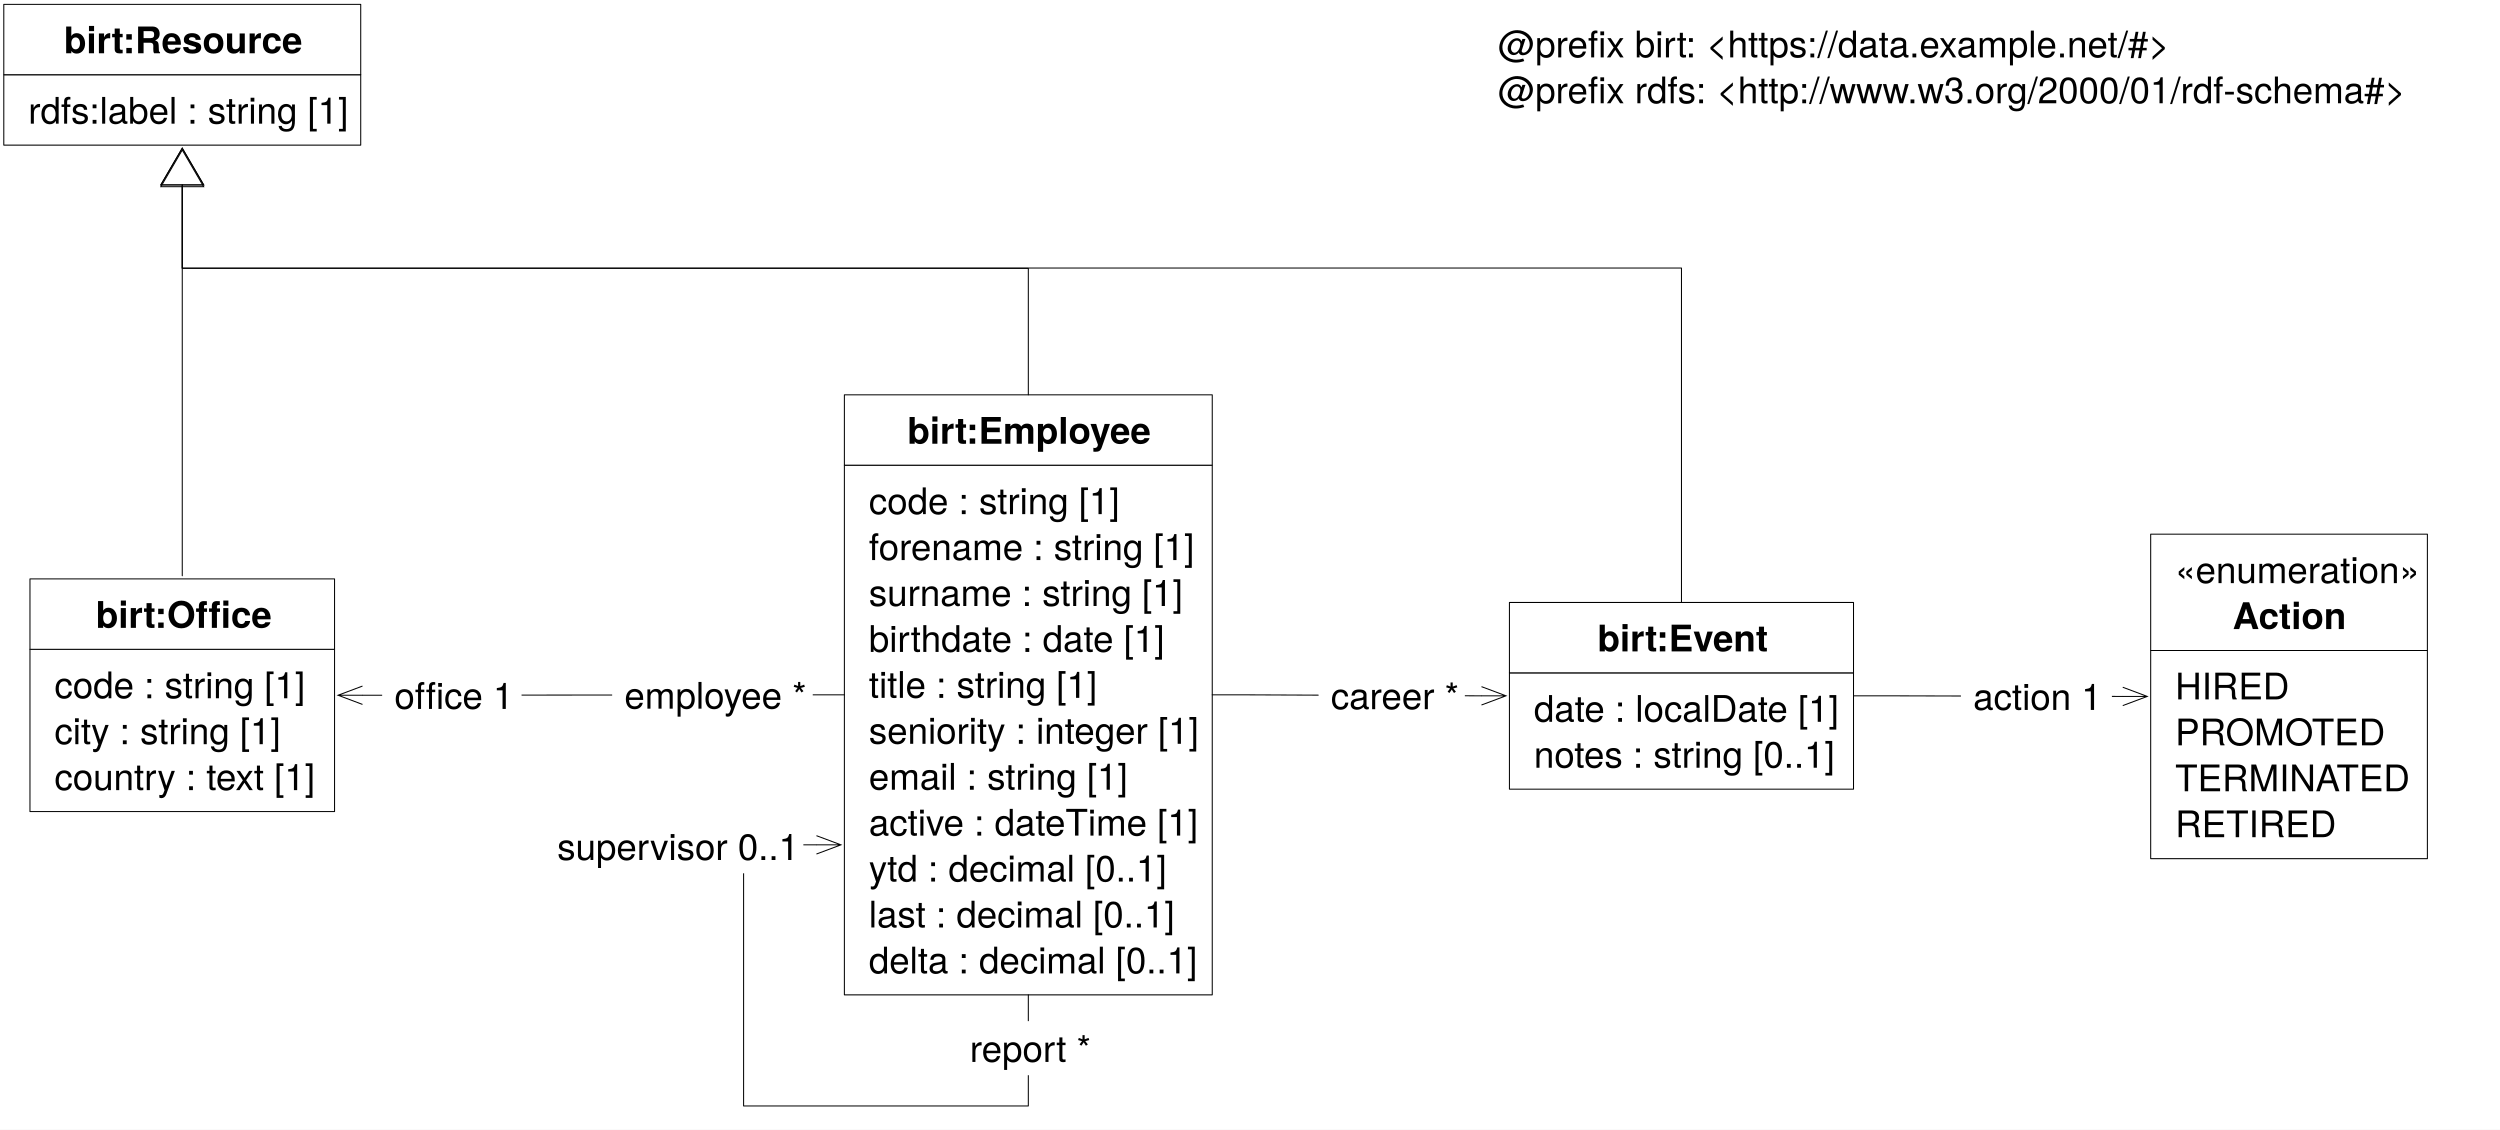
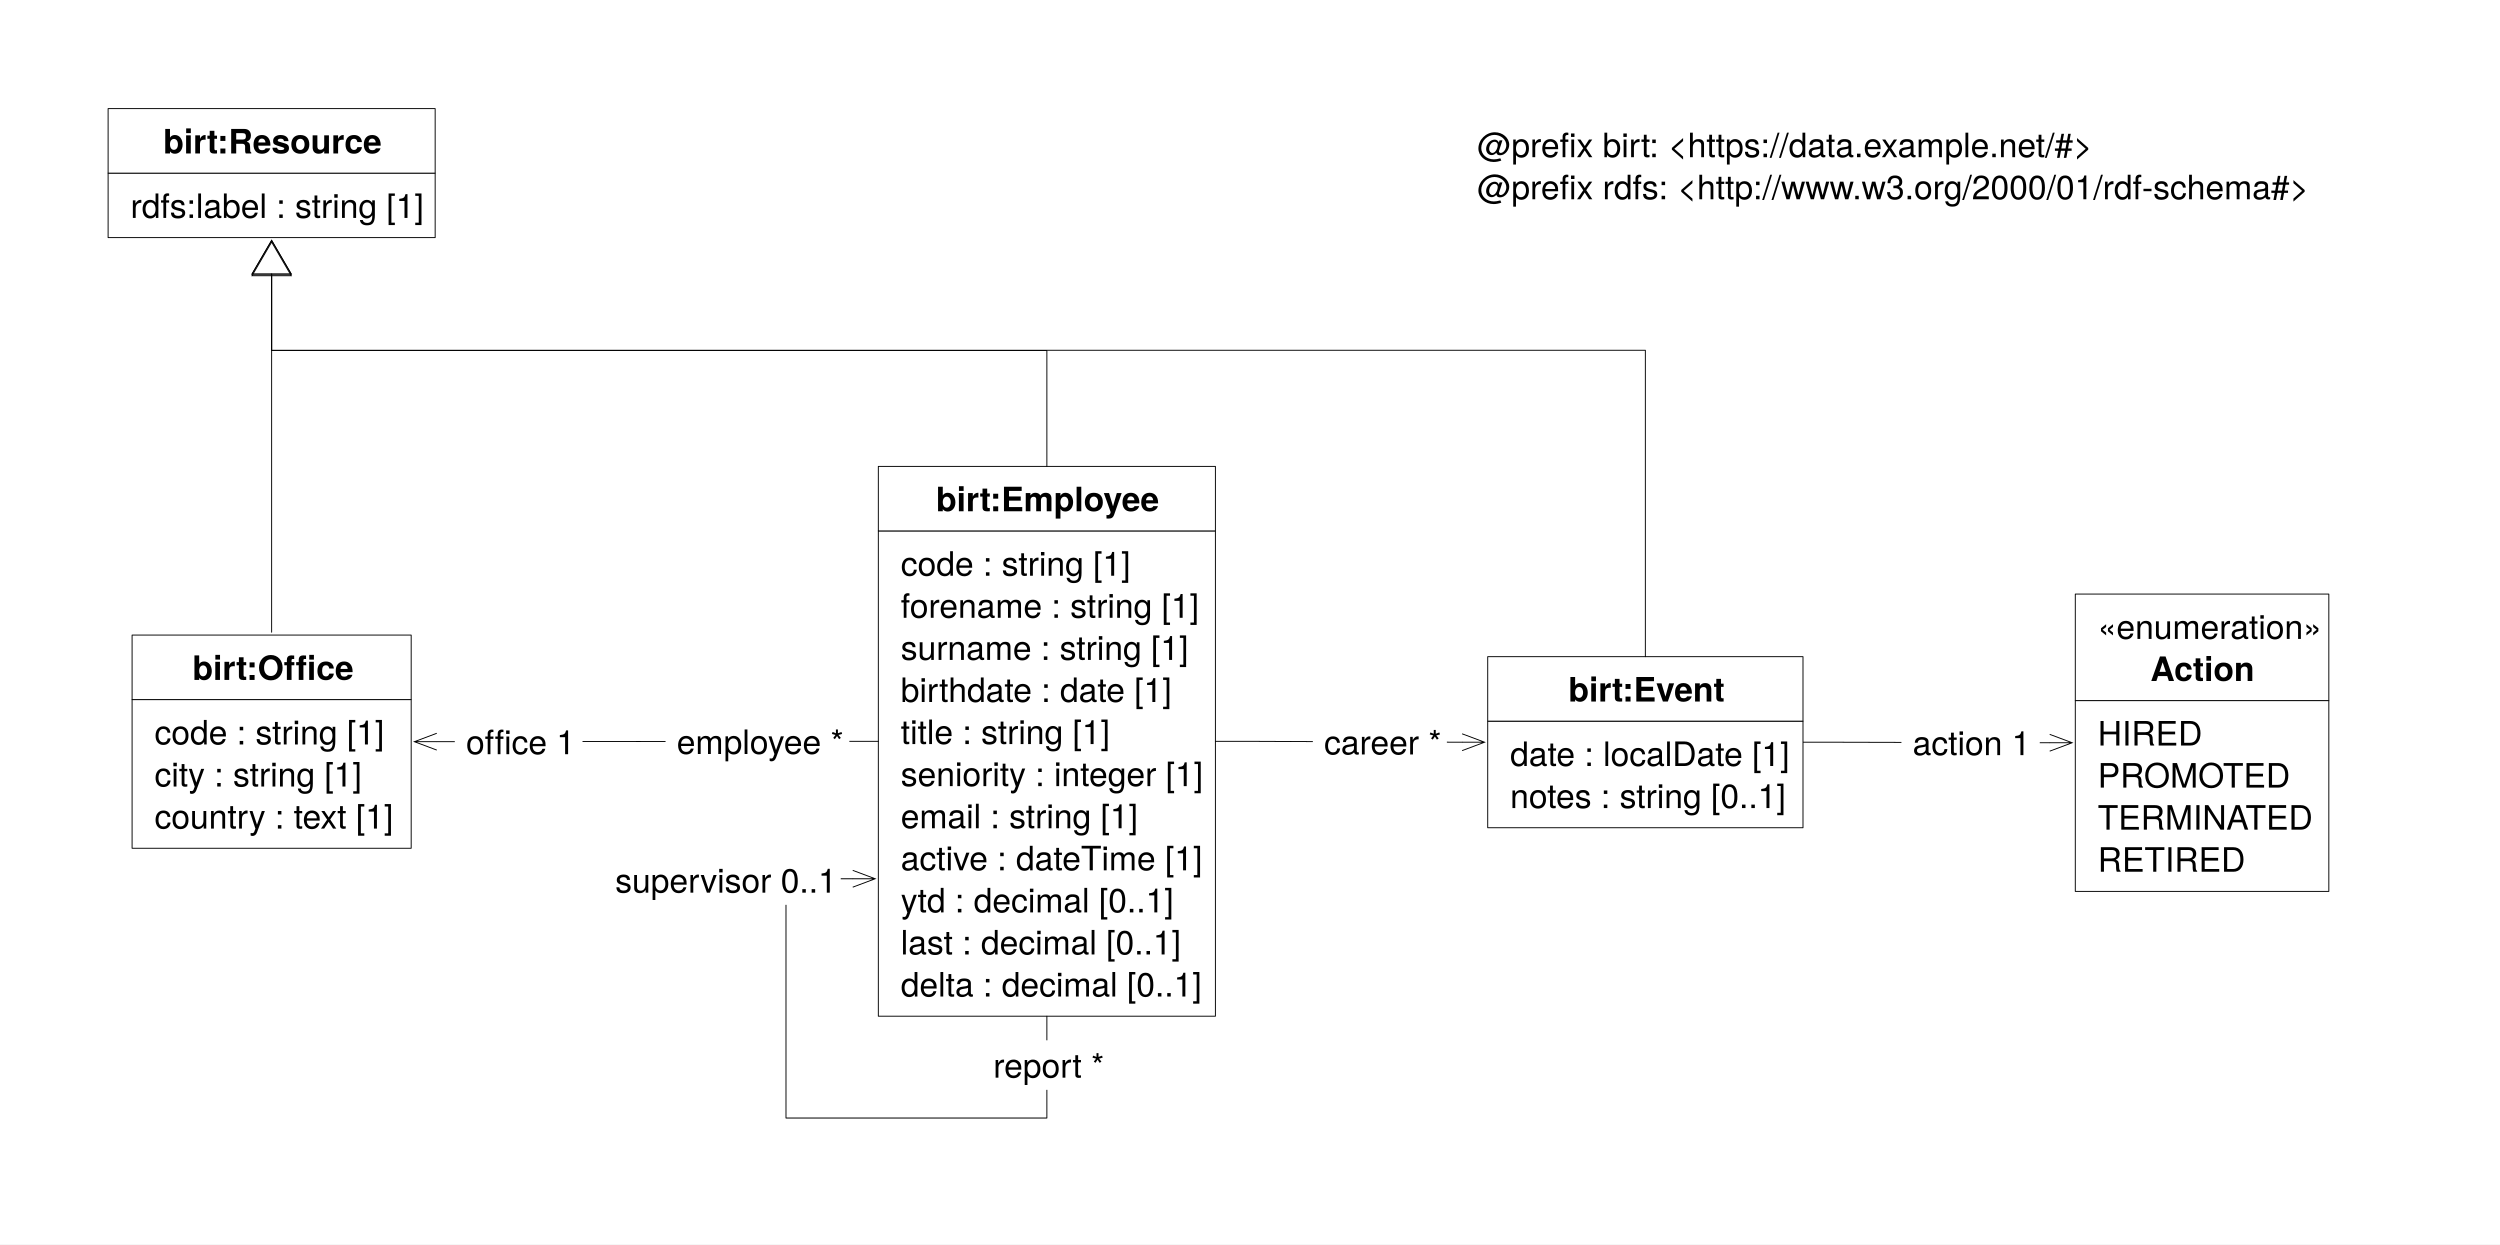
- <svg xmlns="http://www.w3.org/2000/svg" xmlns:xlink="http://www.w3.org/1999/xlink" version="1.1" viewBox="144 18 613 277" width="613" height="277">
+ <svg xmlns="http://www.w3.org/2000/svg" xmlns:xlink="http://www.w3.org/1999/xlink" version="1.1" viewBox="116 -10 669 333" width="669" height="333">
  <defs>
    <marker orient="auto" overflow="visible" markerUnits="strokeWidth" id="StickArrow_Marker" stroke-linejoin="miter" stroke-miterlimit="10" viewBox="-1 -10 26 20" markerWidth="26" markerHeight="20" color="black">
      <g>
        <path d="M 24 0 L 0 0 M 0 -9 L 24 0 L 0 9" fill="none" stroke="currentColor" stroke-width="1" />
      </g>
    </marker>
    <marker orient="auto" overflow="visible" markerUnits="strokeWidth" id="UMLInheritance_Marker" stroke-linejoin="miter" stroke-miterlimit="10" viewBox="-1 -22 38 44" markerWidth="38" markerHeight="44" color="black">
      <g>
        <path d="M 36 0 L 0 -21 L 0 21 Z" fill="none" stroke="currentColor" stroke-width="1" />
      </g>
    </marker>
  </defs>
  <g id="Canvas_1" stroke-dasharray="none" stroke="none" fill-opacity="1" fill="none" stroke-opacity="1">
-     <rect fill="white" x="144" y="18" width="613" height="277" />
+     <rect fill="white" x="116" y="-10" width="669" height="333" />
    <g id="Canvas_1_Layer_1">
      <g id="Group_67">
        <g id="Graphic_69">
          <rect x="351.042" y="132.069" width="90.201" height="129.872" fill="white" />
          <rect x="351.042" y="132.069" width="90.201" height="129.872" stroke="black" stroke-linecap="round" stroke-linejoin="round" stroke-width=".25" />
          <text transform="translate(357.0423 135.0691)" fill="black">
            <tspan font-family="Helvetica Neue" font-size="9" fill="black" x="0" y="9" xml:space="preserve">code : string [1]</tspan>
            <tspan font-family="Helvetica Neue" font-size="9" fill="black" x="0" y="20.261" xml:space="preserve">forename : string [1]</tspan>
            <tspan font-family="Helvetica Neue" font-size="9" fill="black" x="0" y="31.522" xml:space="preserve">surname : string [1]</tspan>
            <tspan font-family="Helvetica Neue" font-size="9" fill="black" x="0" y="42.783" xml:space="preserve">birthdate : date [1]</tspan>
            <tspan font-family="Helvetica Neue" font-size="9" fill="black" x="0" y="54.044" xml:space="preserve">title : string [1]</tspan>
            <tspan font-family="Helvetica Neue" font-size="9" fill="black" x="0" y="65.305" xml:space="preserve">seniority : integer [1]</tspan>
            <tspan font-family="Helvetica Neue" font-size="9" fill="black" x="0" y="76.566" xml:space="preserve">email : string [1]</tspan>
            <tspan font-family="Helvetica Neue" font-size="9" fill="black" x="0" y="87.827" xml:space="preserve">active : dateTime [1]</tspan>
            <tspan font-family="Helvetica Neue" font-size="9" fill="black" x="0" y="99.088" xml:space="preserve">ytd : decimal [0..1]</tspan>
            <tspan font-family="Helvetica Neue" font-size="9" fill="black" x="0" y="110.35" xml:space="preserve">last : decimal [0..1]</tspan>
            <tspan font-family="Helvetica Neue" font-size="9" fill="black" x="0" y="121.611" xml:space="preserve">delta : decimal [0..1]</tspan>
          </text>
        </g>
        <g id="Graphic_68">
          <rect x="351.042" y="114.808" width="90.201" height="17.261" fill="white" />
          <rect x="351.042" y="114.808" width="90.201" height="17.261" stroke="black" stroke-linecap="round" stroke-linejoin="round" stroke-width=".25" />
          <text transform="translate(366.4923 117.8081)" fill="black">
            <tspan font-family="Helvetica Neue" font-weight="bold" font-size="9" fill="black" x="0" y="9" xml:space="preserve">birt:Employee</tspan>
          </text>
        </g>
      </g>
      <g id="Group_64">
        <g id="Graphic_66">
          <rect x="151.347" y="177.212" width="74.685" height="39.783" fill="white" />
          <rect x="151.347" y="177.212" width="74.685" height="39.783" stroke="black" stroke-linecap="round" stroke-linejoin="round" stroke-width=".25" />
          <text transform="translate(157.3468 180.2117)" fill="black">
            <tspan font-family="Helvetica Neue" font-size="9" fill="black" x="0" y="9" xml:space="preserve">code : string [1]</tspan>
            <tspan font-family="Helvetica Neue" font-size="9" fill="black" x="0" y="20.261" xml:space="preserve">city : string [1]</tspan>
            <tspan font-family="Helvetica Neue" font-size="9" fill="black" x="0" y="31.522" xml:space="preserve">country : text [1]</tspan>
          </text>
        </g>
        <g id="Graphic_65">
          <rect x="151.347" y="159.951" width="74.685" height="17.261" fill="white" />
          <rect x="151.347" y="159.951" width="74.685" height="17.261" stroke="black" stroke-linecap="round" stroke-linejoin="round" stroke-width=".25" />
          <text transform="translate(167.5033 162.9506)" fill="black">
            <tspan font-family="Helvetica Neue" font-weight="bold" font-size="9" fill="black" x="0" y="9" xml:space="preserve">birt:Office</tspan>
          </text>
        </g>
      </g>
      <g id="Line_63">
        <path d="M 351.042 188.374 L 342.942 188.374 L 234.132 188.473 L 232.882 188.473" marker-end="url(#StickArrow_Marker)" stroke="black" stroke-linecap="round" stroke-linejoin="round" stroke-width=".25" />
      </g>
      <g id="Graphic_62">
        <rect x="237.705" y="181.824" width="34.179" height="13.261" fill="white" />
        <text transform="translate(240.705 182.8235)" fill="black">
          <tspan font-family="Helvetica Neue" font-size="9" fill="black" x="4440892e-20" y="9" xml:space="preserve">office 1</tspan>
        </text>
      </g>
      <g id="Graphic_61">
        <rect x="294.101" y="181.766" width="49.182" height="13.261" fill="white" />
        <text transform="translate(297.1009 182.7658)" fill="black">
          <tspan font-family="Helvetica Neue" font-size="9" fill="black" x="34816594e-20" y="9" xml:space="preserve">employee *</tspan>
        </text>
      </g>
      <g id="Line_60">
        <path d="M 396.143 261.941 L 396.143 289.186 L 326.33 289.186 L 326.33 225.158 L 344.192 225.158" marker-end="url(#StickArrow_Marker)" stroke="black" stroke-linecap="round" stroke-linejoin="round" stroke-width=".25" />
      </g>
      <g id="Graphic_59">
        <rect x="277.634" y="218.872" width="63.348" height="13.261" fill="white" />
        <text transform="translate(280.6338 219.8717)" fill="black">
          <tspan font-family="Helvetica Neue" font-size="9" fill="black" x="8881784e-19" y="9" xml:space="preserve">supervisor 0..1</tspan>
        </text>
      </g>
      <g id="Graphic_58">
        <rect x="378.801" y="268.383" width="34.683" height="13.261" fill="white" />
        <text transform="translate(381.8013 269.3832)" fill="black">
          <tspan font-family="Helvetica Neue" font-size="9" fill="black" x="45119464e-20" y="9" xml:space="preserve">report *</tspan>
        </text>
      </g>
      <g id="Group_55">
        <g id="Graphic_57">
          <rect x="144.93" y="36.327" width="87.519" height="17.261" fill="white" />
          <rect x="144.93" y="36.327" width="87.519" height="17.261" stroke="black" stroke-linecap="round" stroke-linejoin="round" stroke-width=".25" />
          <text transform="translate(150.9298 39.32715)" fill="black">
            <tspan font-family="Helvetica Neue" font-size="9" fill="black" x="0" y="9" xml:space="preserve">rdfs:label : string [1]</tspan>
          </text>
        </g>
        <g id="Graphic_56">
          <rect x="144.93" y="19.066" width="87.519" height="17.261" fill="white" />
          <rect x="144.93" y="19.066" width="87.519" height="17.261" stroke="black" stroke-linecap="round" stroke-linejoin="round" stroke-width=".25" />
          <text transform="translate(159.6913 22.06609)" fill="black">
            <tspan font-family="Helvetica Neue" font-weight="bold" font-size="9" fill="black" x="0" y="9" xml:space="preserve">birt:Resource</tspan>
          </text>
        </g>
      </g>
      <g id="Line_54">
        <line x1="188.689" y1="159.174" x2="188.689" y2="63.777" marker-end="url(#UMLInheritance_Marker)" stroke="black" stroke-linecap="round" stroke-linejoin="round" stroke-width=".25" />
      </g>
      <g id="Line_53">
        <path d="M 396.143 114.808 L 396.143 83.808 L 188.689 83.808 L 188.689 63.338" marker-end="url(#UMLInheritance_Marker)" stroke="black" stroke-linecap="round" stroke-linejoin="round" stroke-width=".25" />
      </g>
      <g id="Graphic_52">
        <text transform="translate(511.308 23.06609)" fill="black">
          <tspan font-family="Helvetica Neue" font-size="9" fill="black" x="0" y="9" xml:space="preserve">@prefix birt: &lt;https://data.example.net/#&gt;</tspan>
          <tspan font-family="Helvetica Neue" font-size="9" fill="black" x="0" y="20.261" xml:space="preserve">@prefix rdfs: &lt;http://www.w3.org/2000/01/rdf-schema#&gt;</tspan>
        </text>
      </g>
      <g id="Line_51">
        <path d="M 441.243 188.374 L 449.343 188.374 L 506.012 188.615 L 507.262 188.615" marker-end="url(#StickArrow_Marker)" stroke="black" stroke-linecap="round" stroke-linejoin="round" stroke-width=".25" />
      </g>
      <g id="Graphic_50">
        <rect x="467.319" y="181.897" width="35.862" height="13.261" fill="white" />
        <text transform="translate(470.3193 182.8966)" fill="black">
          <tspan font-family="Helvetica Neue" font-size="9" fill="black" x="49560356e-20" y="9" xml:space="preserve">career *</tspan>
        </text>
      </g>
      <g id="Group_47">
        <g id="Graphic_49">
          <a xlink:href="https://schema.org/EventAttendanceModeEnumeration">
            <rect x="671.349" y="148.978" width="67.845" height="28.522" fill="white" />
            <rect x="671.349" y="148.978" width="67.845" height="28.522" stroke="black" stroke-linecap="round" stroke-linejoin="round" stroke-width=".25" />
            <text transform="translate(677.349 151.9784)" fill="black">
              <tspan font-family="Helvetica Neue" font-size="9" fill="black" x="5897505e-19" y="9" xml:space="preserve">«enumeration»</tspan>
              <tspan font-family="Helvetica Neue" font-weight="bold" font-size="9" fill="black" x="14.094" y="20.261" xml:space="preserve">Action</tspan>
            </text>
          </a>
        </g>
        <g id="Graphic_48">
          <rect x="671.349" y="177.5" width="67.845" height="51.044" fill="white" />
          <rect x="671.349" y="177.5" width="67.845" height="51.044" stroke="black" stroke-linecap="round" stroke-linejoin="round" stroke-width=".25" />
          <text transform="translate(677.349 180.5005)" fill="black">
            <tspan font-family="Helvetica Neue" font-size="9" fill="black" x="0" y="9" xml:space="preserve">HIRED</tspan>
            <tspan font-family="Helvetica Neue" font-size="9" fill="black" x="0" y="20.261" xml:space="preserve">PROMOTED</tspan>
            <tspan font-family="Helvetica Neue" font-size="9" fill="black" x="0" y="31.522" xml:space="preserve">TERMINATED</tspan>
            <tspan font-family="Helvetica Neue" font-size="9" fill="black" x="0" y="42.783" xml:space="preserve">RETIRED</tspan>
          </text>
        </g>
      </g>
      <g id="Line_46">
        <path d="M 598.481 188.615 L 606.581 188.615 L 663.249 188.762 L 664.499 188.762" marker-end="url(#StickArrow_Marker)" stroke="black" stroke-linecap="round" stroke-linejoin="round" stroke-width=".25" />
      </g>
      <g id="Graphic_45">
        <rect x="624.824" y="182.08" width="37.014" height="13.261" fill="white" />
        <text transform="translate(627.8244 183.0796)" fill="black">
          <tspan font-family="Helvetica Neue" font-size="9" fill="black" x="0" y="9" xml:space="preserve">action 1</tspan>
        </text>
      </g>
      <g id="Group_42">
        <g id="Graphic_44">
          <rect x="514.112" y="182.985" width="84.369" height="28.522" fill="white" />
          <rect x="514.112" y="182.985" width="84.369" height="28.522" stroke="black" stroke-linecap="round" stroke-linejoin="round" stroke-width=".25" />
          <text transform="translate(520.1116 185.9849)" fill="black">
            <tspan font-family="Helvetica Neue" font-size="9" fill="black" x="0" y="9" xml:space="preserve">date : localDate [1]</tspan>
            <tspan font-family="Helvetica Neue" font-size="9" fill="black" x="0" y="20.261" xml:space="preserve">notes : string [0..1]</tspan>
          </text>
        </g>
        <g id="Graphic_43">
          <rect x="514.112" y="165.724" width="84.369" height="17.261" fill="white" />
          <rect x="514.112" y="165.724" width="84.369" height="17.261" stroke="black" stroke-linecap="round" stroke-linejoin="round" stroke-width=".25" />
          <text transform="translate(535.7087 168.7239)" fill="black">
            <tspan font-family="Helvetica Neue" font-weight="bold" font-size="9" fill="black" x="0" y="9" xml:space="preserve">birt:Event</tspan>
          </text>
        </g>
      </g>
      <g id="Line_70">
        <path d="M 556.296 165.724 L 556.296 83.724 L 188.689 83.724 L 188.689 63.338" marker-end="url(#UMLInheritance_Marker)" stroke="black" stroke-linecap="round" stroke-linejoin="round" stroke-width=".25" />
      </g>
    </g>
  </g>
</svg>
